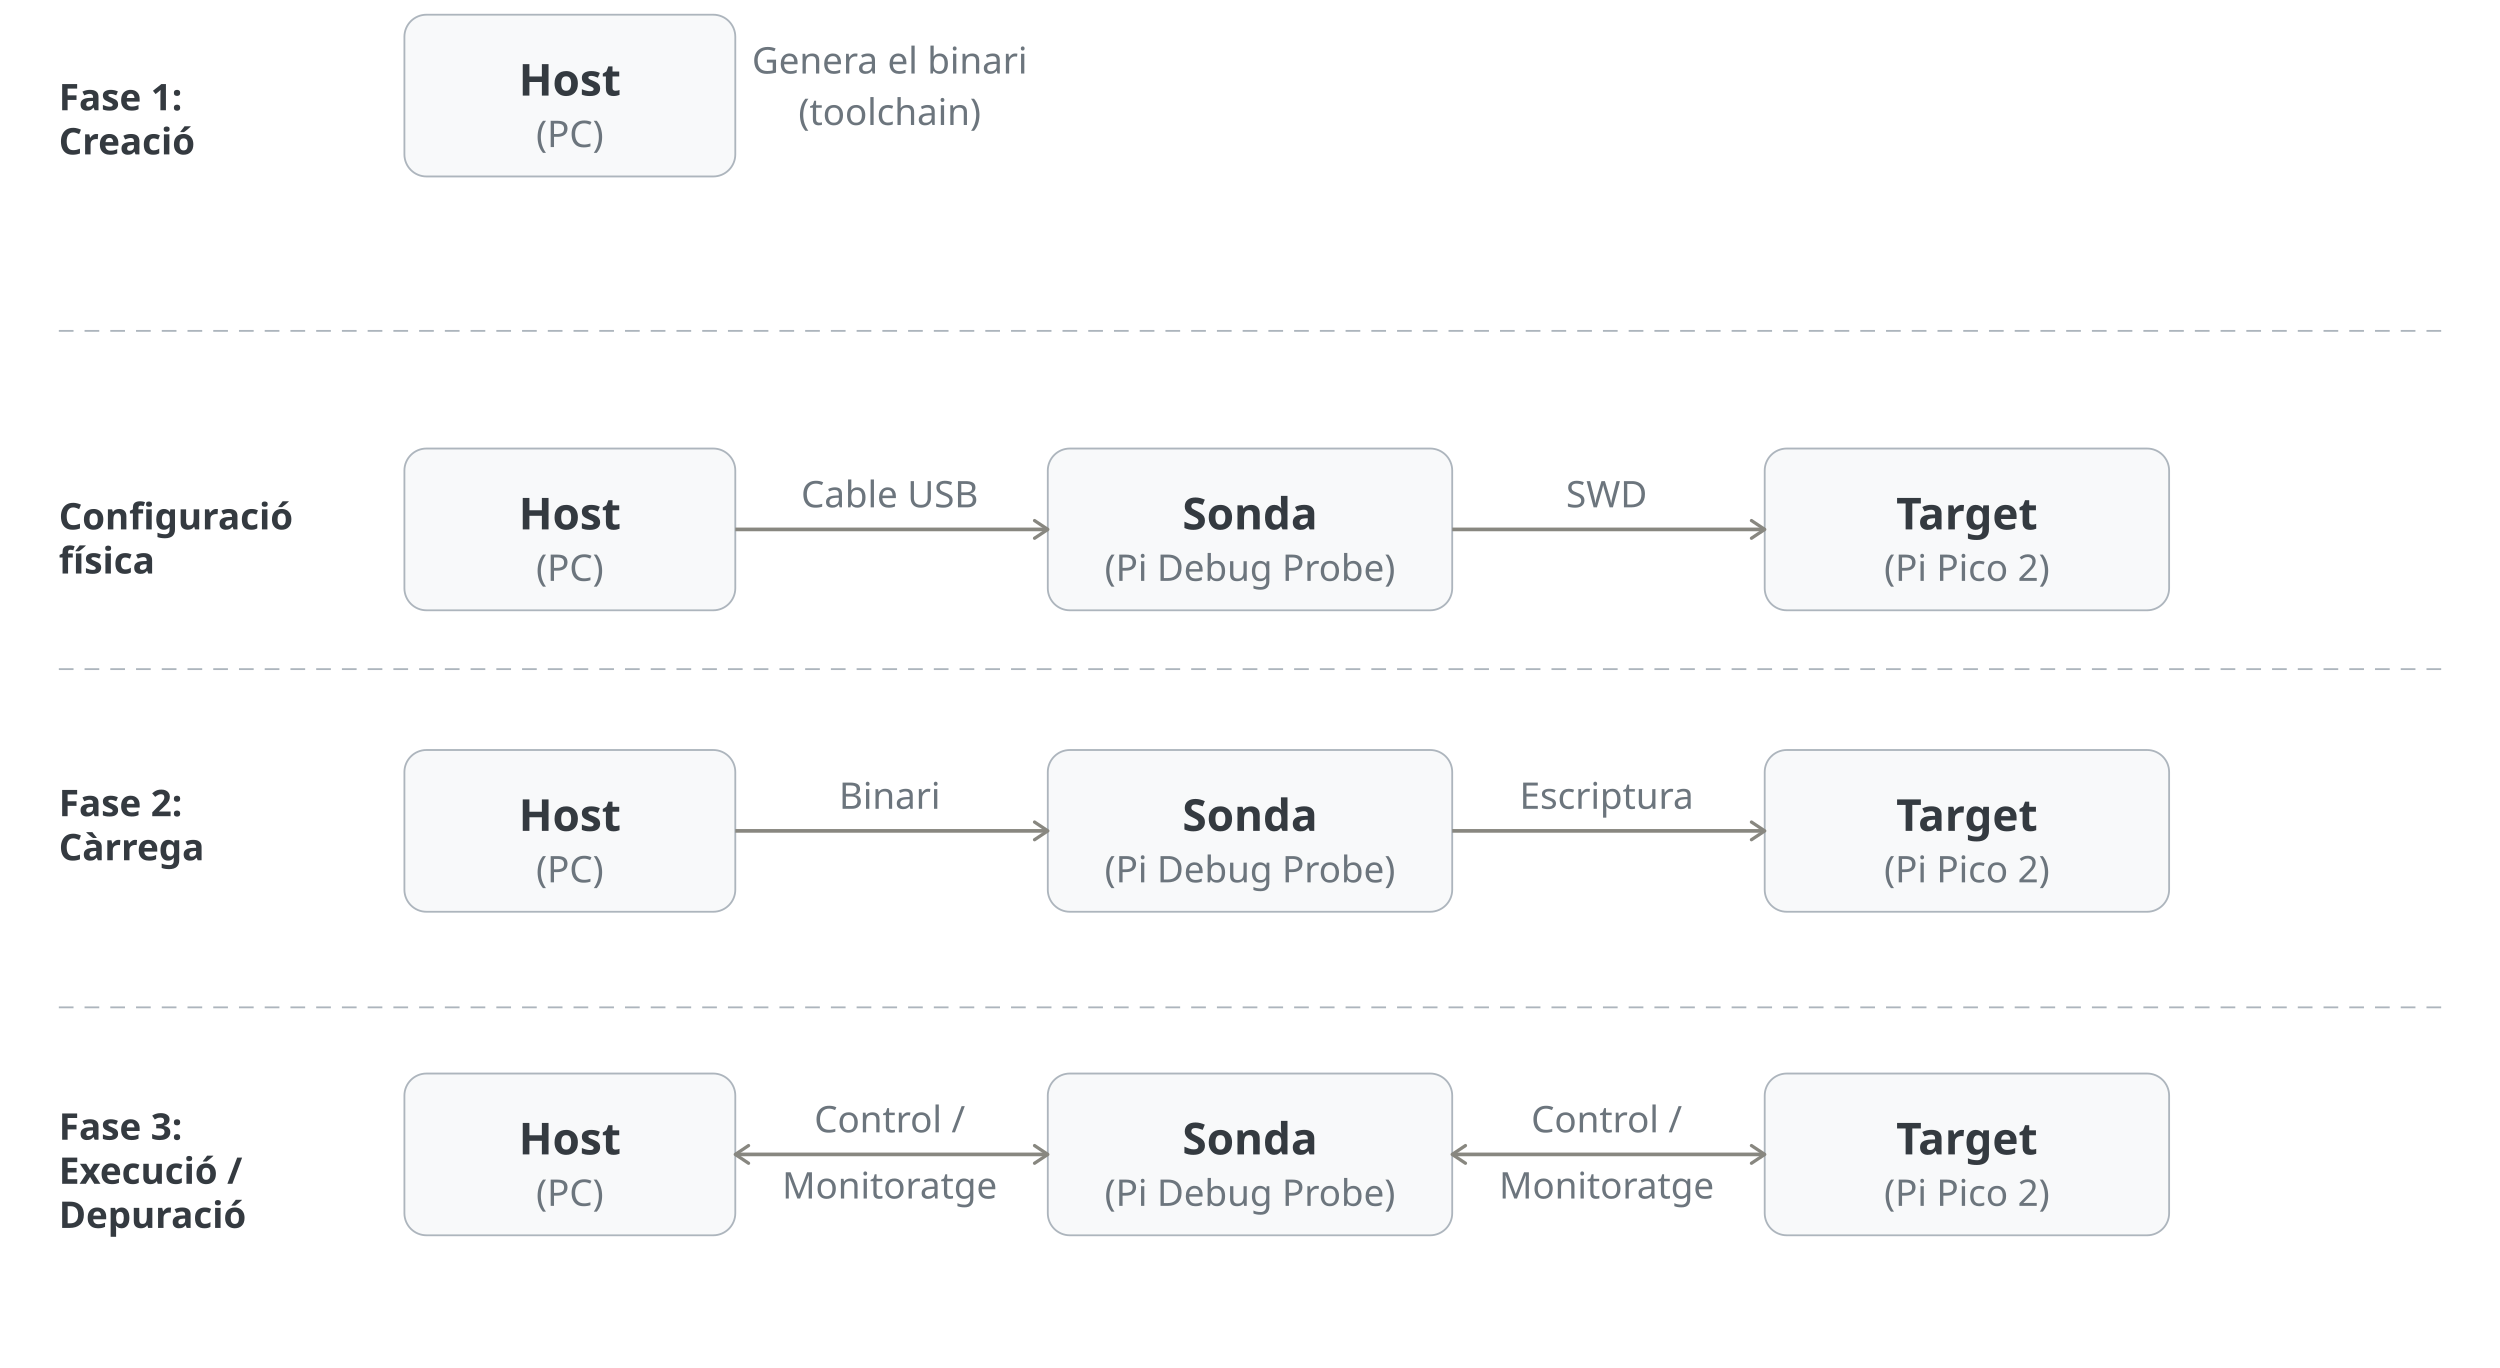
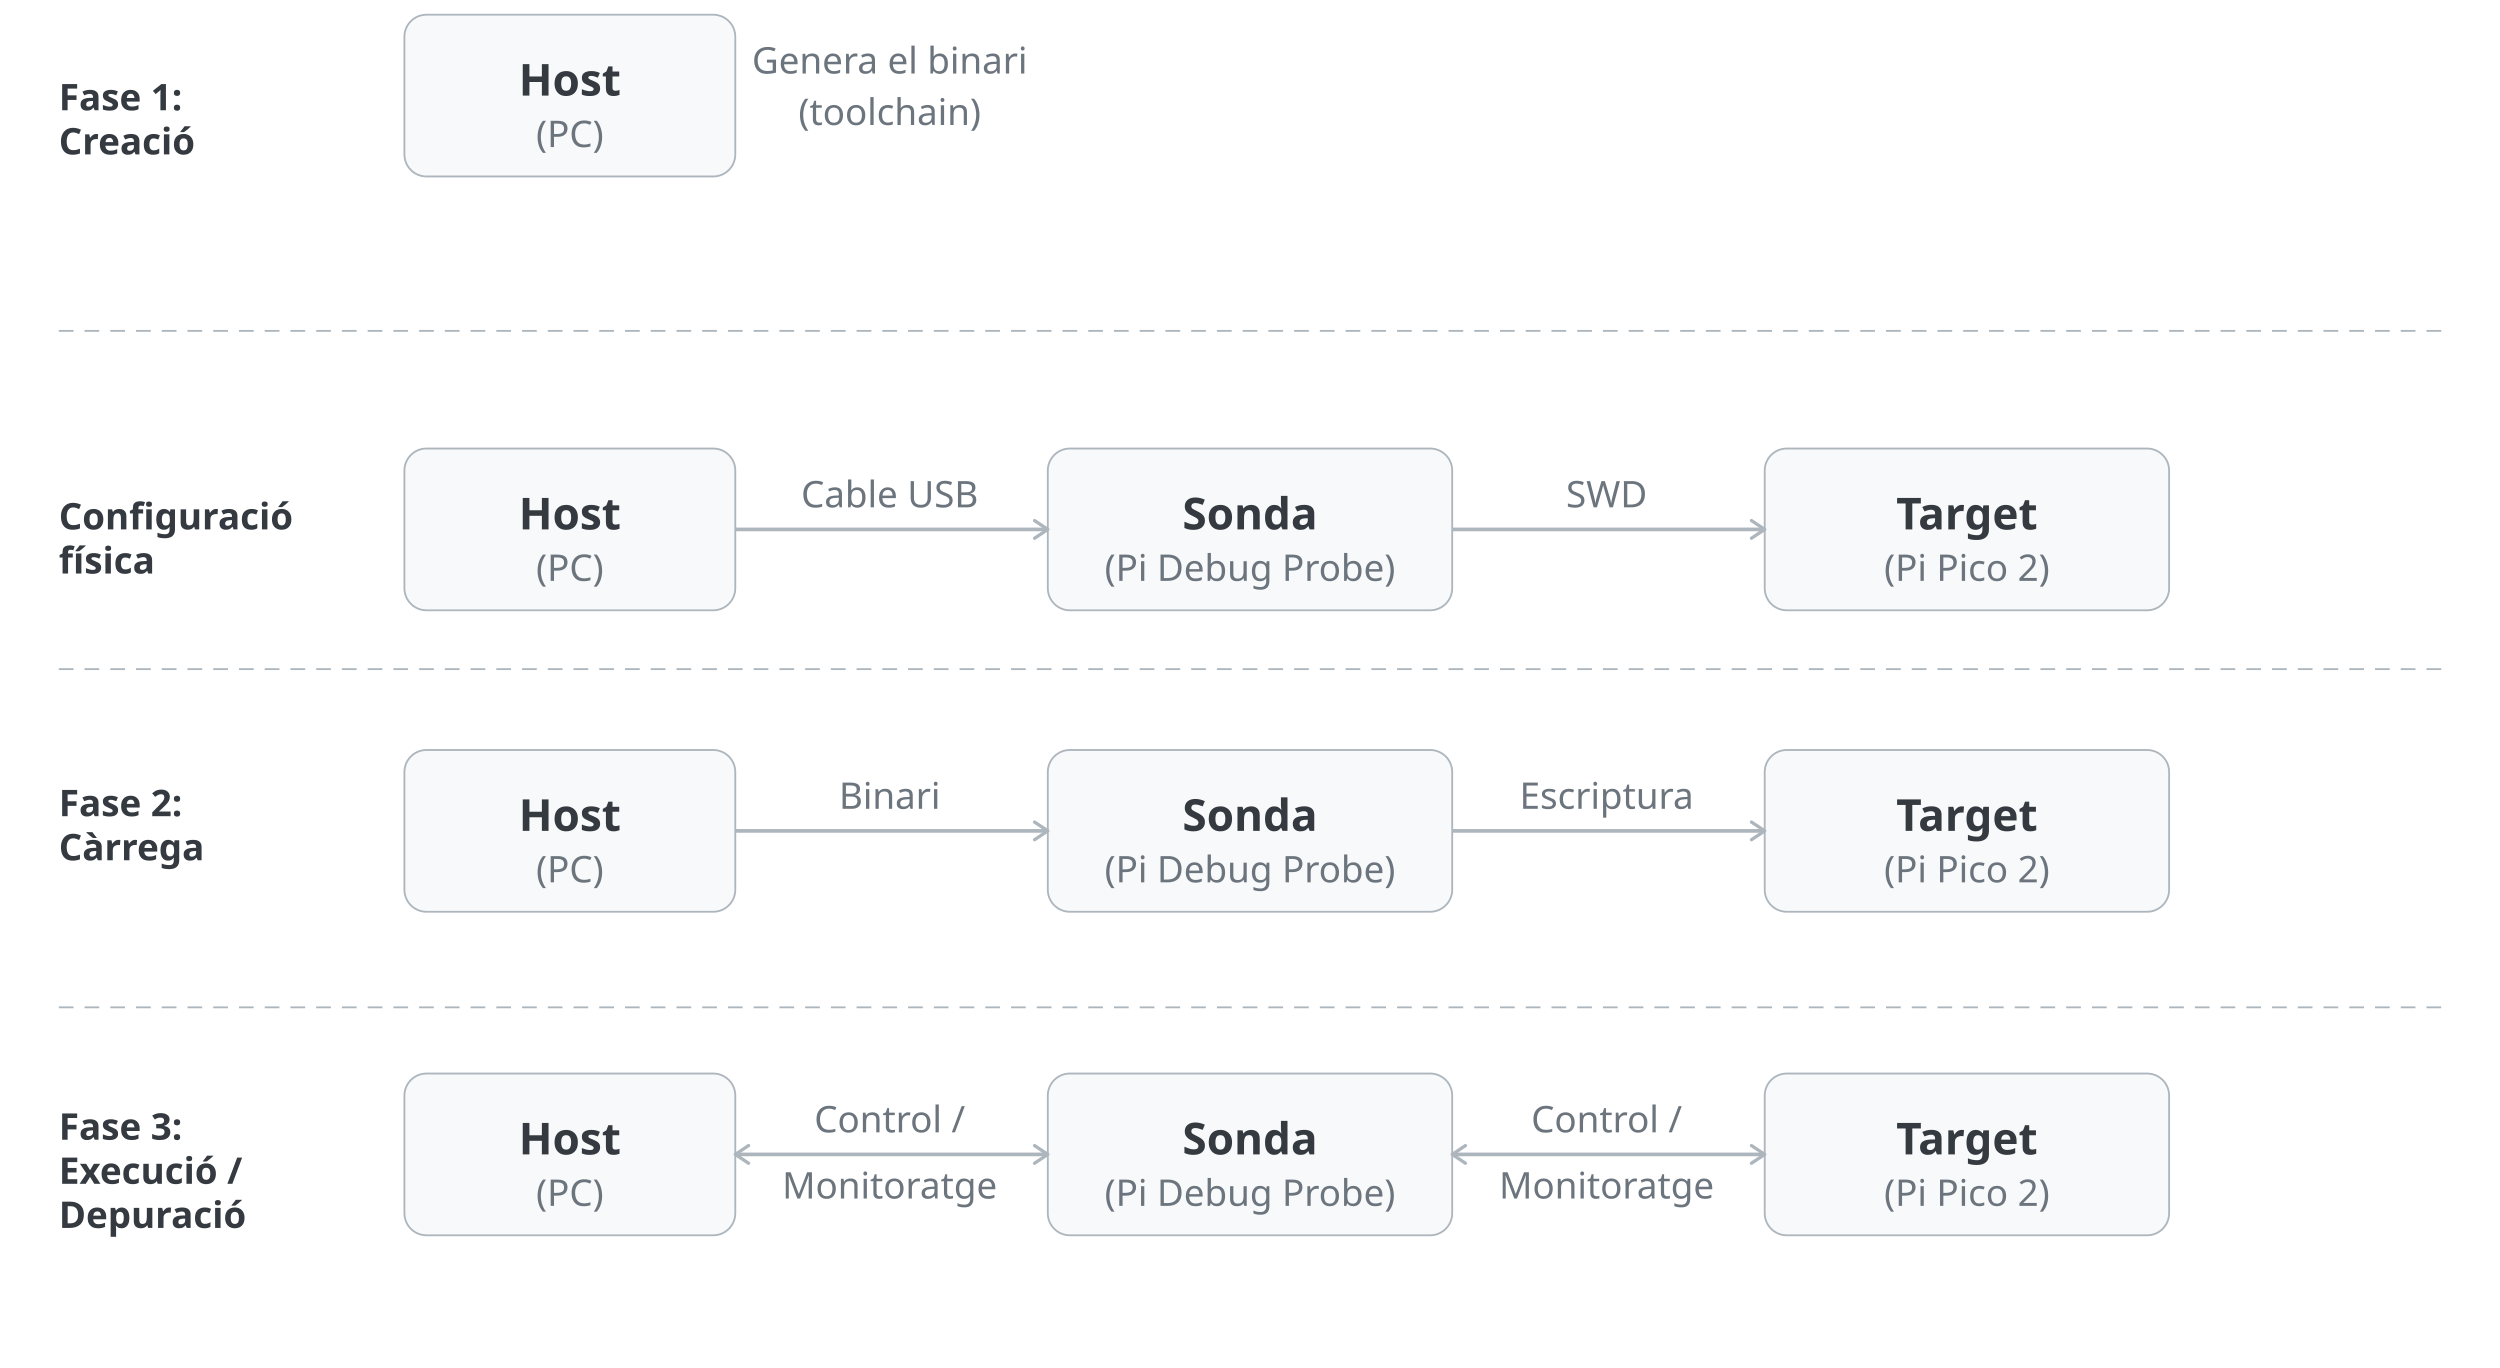
<svg xmlns="http://www.w3.org/2000/svg" width="100%" viewBox="0 0 680 372" version="1.1" id="svg34">
  <defs id="defs1">
    <marker id="arr" viewBox="0 0 10 10" refX="8" refY="5" markerWidth="6" markerHeight="6" orient="auto-start-reverse">
      <path d="M2 1L8 5L2 9" fill="none" stroke="context-stroke" stroke-width="1.5" stroke-linecap="round" stroke-linejoin="round" id="path1" />
    </marker>
  </defs>
  <style id="style1">
    text { font-family: 'Source Sans Pro', sans-serif; }
    .tm { font-size: 12px; font-weight: 600; text-anchor: middle; fill: #343a40; }
    .ts { font-size: 10px; text-anchor: middle; fill: #6c757d; }
    .tl { font-size: 10px; font-weight: 600; fill: #343a40; }
  </style>
  <line x1="16" y1="90" x2="664" y2="90" stroke="#adb5bd" stroke-width="0.5" stroke-dasharray="4 3" id="line0" />
  <line x1="16" y1="182" x2="664" y2="182" stroke="#adb5bd" stroke-width="0.5" stroke-dasharray="4 3" id="line1" />
  <line x1="16" y1="274" x2="664" y2="274" stroke="#adb5bd" stroke-width="0.5" stroke-dasharray="4 3" id="line2" />
  <text class="tl" x="16" y="30" id="text0">Fase 1:</text>
  <text class="tl" x="16" y="42" id="text1">Creació</text>
  <text class="tl" x="16" y="144" id="text2">Configuració</text>
  <text class="tl" x="16" y="156" id="text3">física</text>
  <text class="tl" x="16" y="222" id="text4">Fase 2:</text>
  <text class="tl" x="16" y="234" id="text5">Càrrega</text>
  <text class="tl" x="16" y="310" id="text6">Fase 3:</text>
  <text class="tl" x="16" y="322" id="text7">Execució /</text>
  <text class="tl" x="16" y="334" id="text8">Depuració</text>
  <rect x="110" y="4" width="90" height="44" rx="6" fill="#f8f9fa" stroke="#adb5bd" stroke-width="0.5" id="rect6" />
  <text class="tm" x="155" y="26" id="text-a">Host</text>
  <text class="ts" x="155" y="40" id="text-b">(PC)</text>
  <text class="ts" x="242" y="20" id="text-c">Genera el binari</text>
  <text class="ts" x="242" y="34" id="text-d">(toolchain)</text>
  <rect x="110" y="122" width="90" height="44" rx="6" fill="#f8f9fa" stroke="#adb5bd" stroke-width="0.5" id="rect8" />
  <text class="tm" x="155" y="144" id="text9">Host</text>
  <text class="ts" x="155" y="158" id="text10">(PC)</text>
  <rect x="285" y="122" width="110" height="44" rx="6" fill="#f8f9fa" stroke="#adb5bd" stroke-width="0.5" id="rect10" />
  <text class="tm" x="340" y="144" id="text11">Sonda</text>
  <text class="ts" x="340" y="158" id="text12">(Pi Debug Probe)</text>
  <rect x="480" y="122" width="110" height="44" rx="6" fill="#f8f9fa" stroke="#adb5bd" stroke-width="0.5" id="rect12" />
  <text class="tm" x="535" y="144" id="text13">Target</text>
  <text class="ts" x="535" y="158" id="text14">(Pi Pico 2)</text>
-   <line x1="200" y1="144" x2="285" y2="144" stroke="#888780" stroke-width="1" fill="none" marker-end="url(#arr)" id="line14" />
+   <line x1="200" y1="144" x2="285" y2="144" stroke="#adb5bd" stroke-width="1" fill="none" marker-end="url(#arr)" id="line14" />
  <text class="ts" x="242" y="138" id="text15">Cable USB</text>
-   <line x1="395" y1="144" x2="480" y2="144" stroke="#888780" stroke-width="1" fill="none" marker-end="url(#arr)" id="line15" />
+   <line x1="395" y1="144" x2="480" y2="144" stroke="#adb5bd" stroke-width="1" fill="none" marker-end="url(#arr)" id="line15" />
  <text class="ts" x="437" y="138" id="text16">SWD</text>
  <rect x="110" y="204" width="90" height="44" rx="6" fill="#f8f9fa" stroke="#adb5bd" stroke-width="0.5" id="rect16" />
  <text class="tm" x="155" y="226" id="text17">Host</text>
  <text class="ts" x="155" y="240" id="text18">(PC)</text>
  <rect x="285" y="204" width="110" height="44" rx="6" fill="#f8f9fa" stroke="#adb5bd" stroke-width="0.5" id="rect18" />
  <text class="tm" x="340" y="226" id="text19">Sonda</text>
  <text class="ts" x="340" y="240" id="text20">(Pi Debug Probe)</text>
  <rect x="480" y="204" width="110" height="44" rx="6" fill="#f8f9fa" stroke="#adb5bd" stroke-width="0.5" id="rect20" />
  <text class="tm" x="535" y="226" id="text21">Target</text>
  <text class="ts" x="535" y="240" id="text22">(Pi Pico 2)</text>
-   <line x1="200" y1="226" x2="285" y2="226" stroke="#888780" stroke-width="1" fill="none" marker-end="url(#arr)" id="line22" />
+   <line x1="200" y1="226" x2="285" y2="226" stroke="#adb5bd" stroke-width="1" fill="none" marker-end="url(#arr)" id="line22" />
  <text class="ts" x="242" y="220" id="text23">Binari</text>
-   <line x1="395" y1="226" x2="480" y2="226" stroke="#888780" stroke-width="1" fill="none" marker-end="url(#arr)" id="line23" />
+   <line x1="395" y1="226" x2="480" y2="226" stroke="#adb5bd" stroke-width="1" fill="none" marker-end="url(#arr)" id="line23" />
  <text class="ts" x="437" y="220" id="text24">Escriptura</text>
  <rect x="110" y="292" width="90" height="44" rx="6" fill="#f8f9fa" stroke="#adb5bd" stroke-width="0.5" id="rect24" />
  <text class="tm" x="155" y="314" id="text25">Host</text>
  <text class="ts" x="155" y="328" id="text26">(PC)</text>
  <rect x="285" y="292" width="110" height="44" rx="6" fill="#f8f9fa" stroke="#adb5bd" stroke-width="0.5" id="rect26" />
  <text class="tm" x="340" y="314" id="text27">Sonda</text>
  <text class="ts" x="340" y="328" id="text28">(Pi Debug Probe)</text>
  <rect x="480" y="292" width="110" height="44" rx="6" fill="#f8f9fa" stroke="#adb5bd" stroke-width="0.5" id="rect28" />
  <text class="tm" x="535" y="314" id="text29">Target</text>
  <text class="ts" x="535" y="328" id="text30">(Pi Pico 2)</text>
-   <line x1="200" y1="314" x2="285" y2="314" stroke="#888780" stroke-width="1" fill="none" marker-start="url(#arr)" marker-end="url(#arr)" id="line30" />
+   <line x1="200" y1="314" x2="285" y2="314" stroke="#adb5bd" stroke-width="1" fill="none" marker-start="url(#arr)" marker-end="url(#arr)" id="line30" />
  <text class="ts" x="242" y="308" id="text31">Control /</text>
  <text class="ts" x="242" y="326" id="text32">Monitoratge</text>
-   <line x1="395" y1="314" x2="480" y2="314" stroke="#888780" stroke-width="1" fill="none" marker-start="url(#arr)" marker-end="url(#arr)" id="line32" />
+   <line x1="395" y1="314" x2="480" y2="314" stroke="#adb5bd" stroke-width="1" fill="none" marker-start="url(#arr)" marker-end="url(#arr)" id="line32" />
  <text class="ts" x="437" y="308" id="text33">Control /</text>
  <text class="ts" x="437" y="326" id="text34">Monitoratge</text>
</svg>
